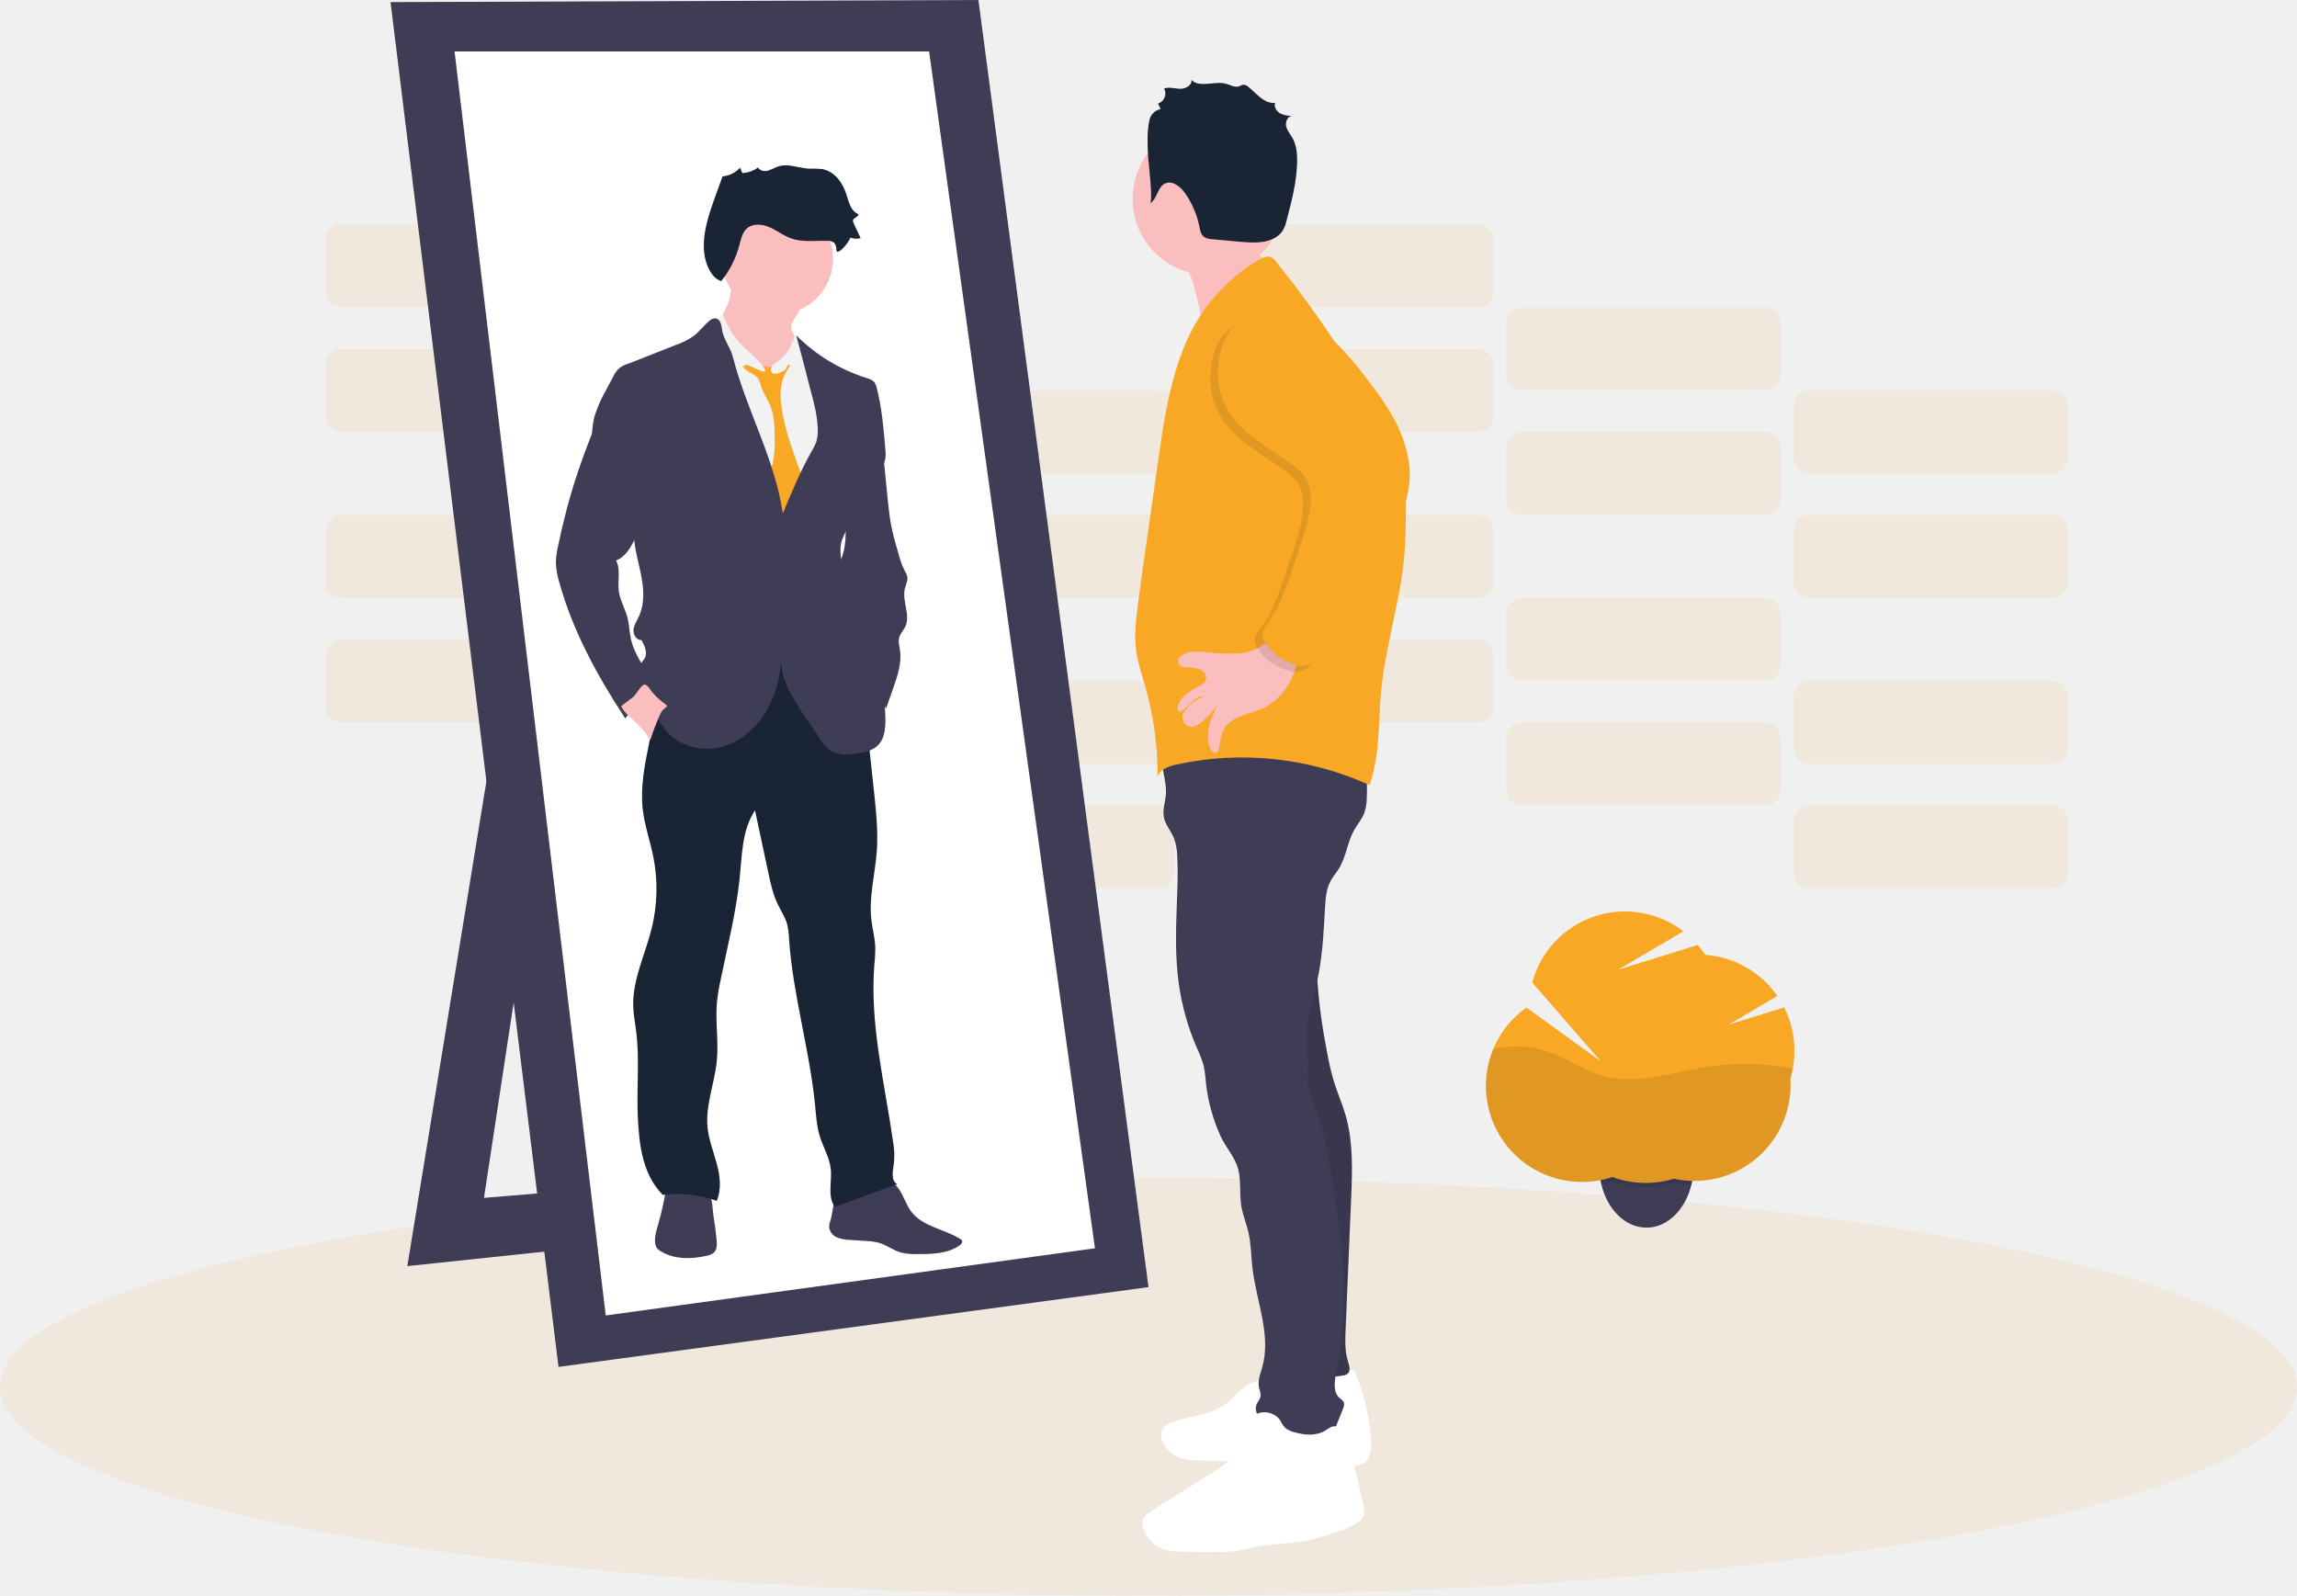
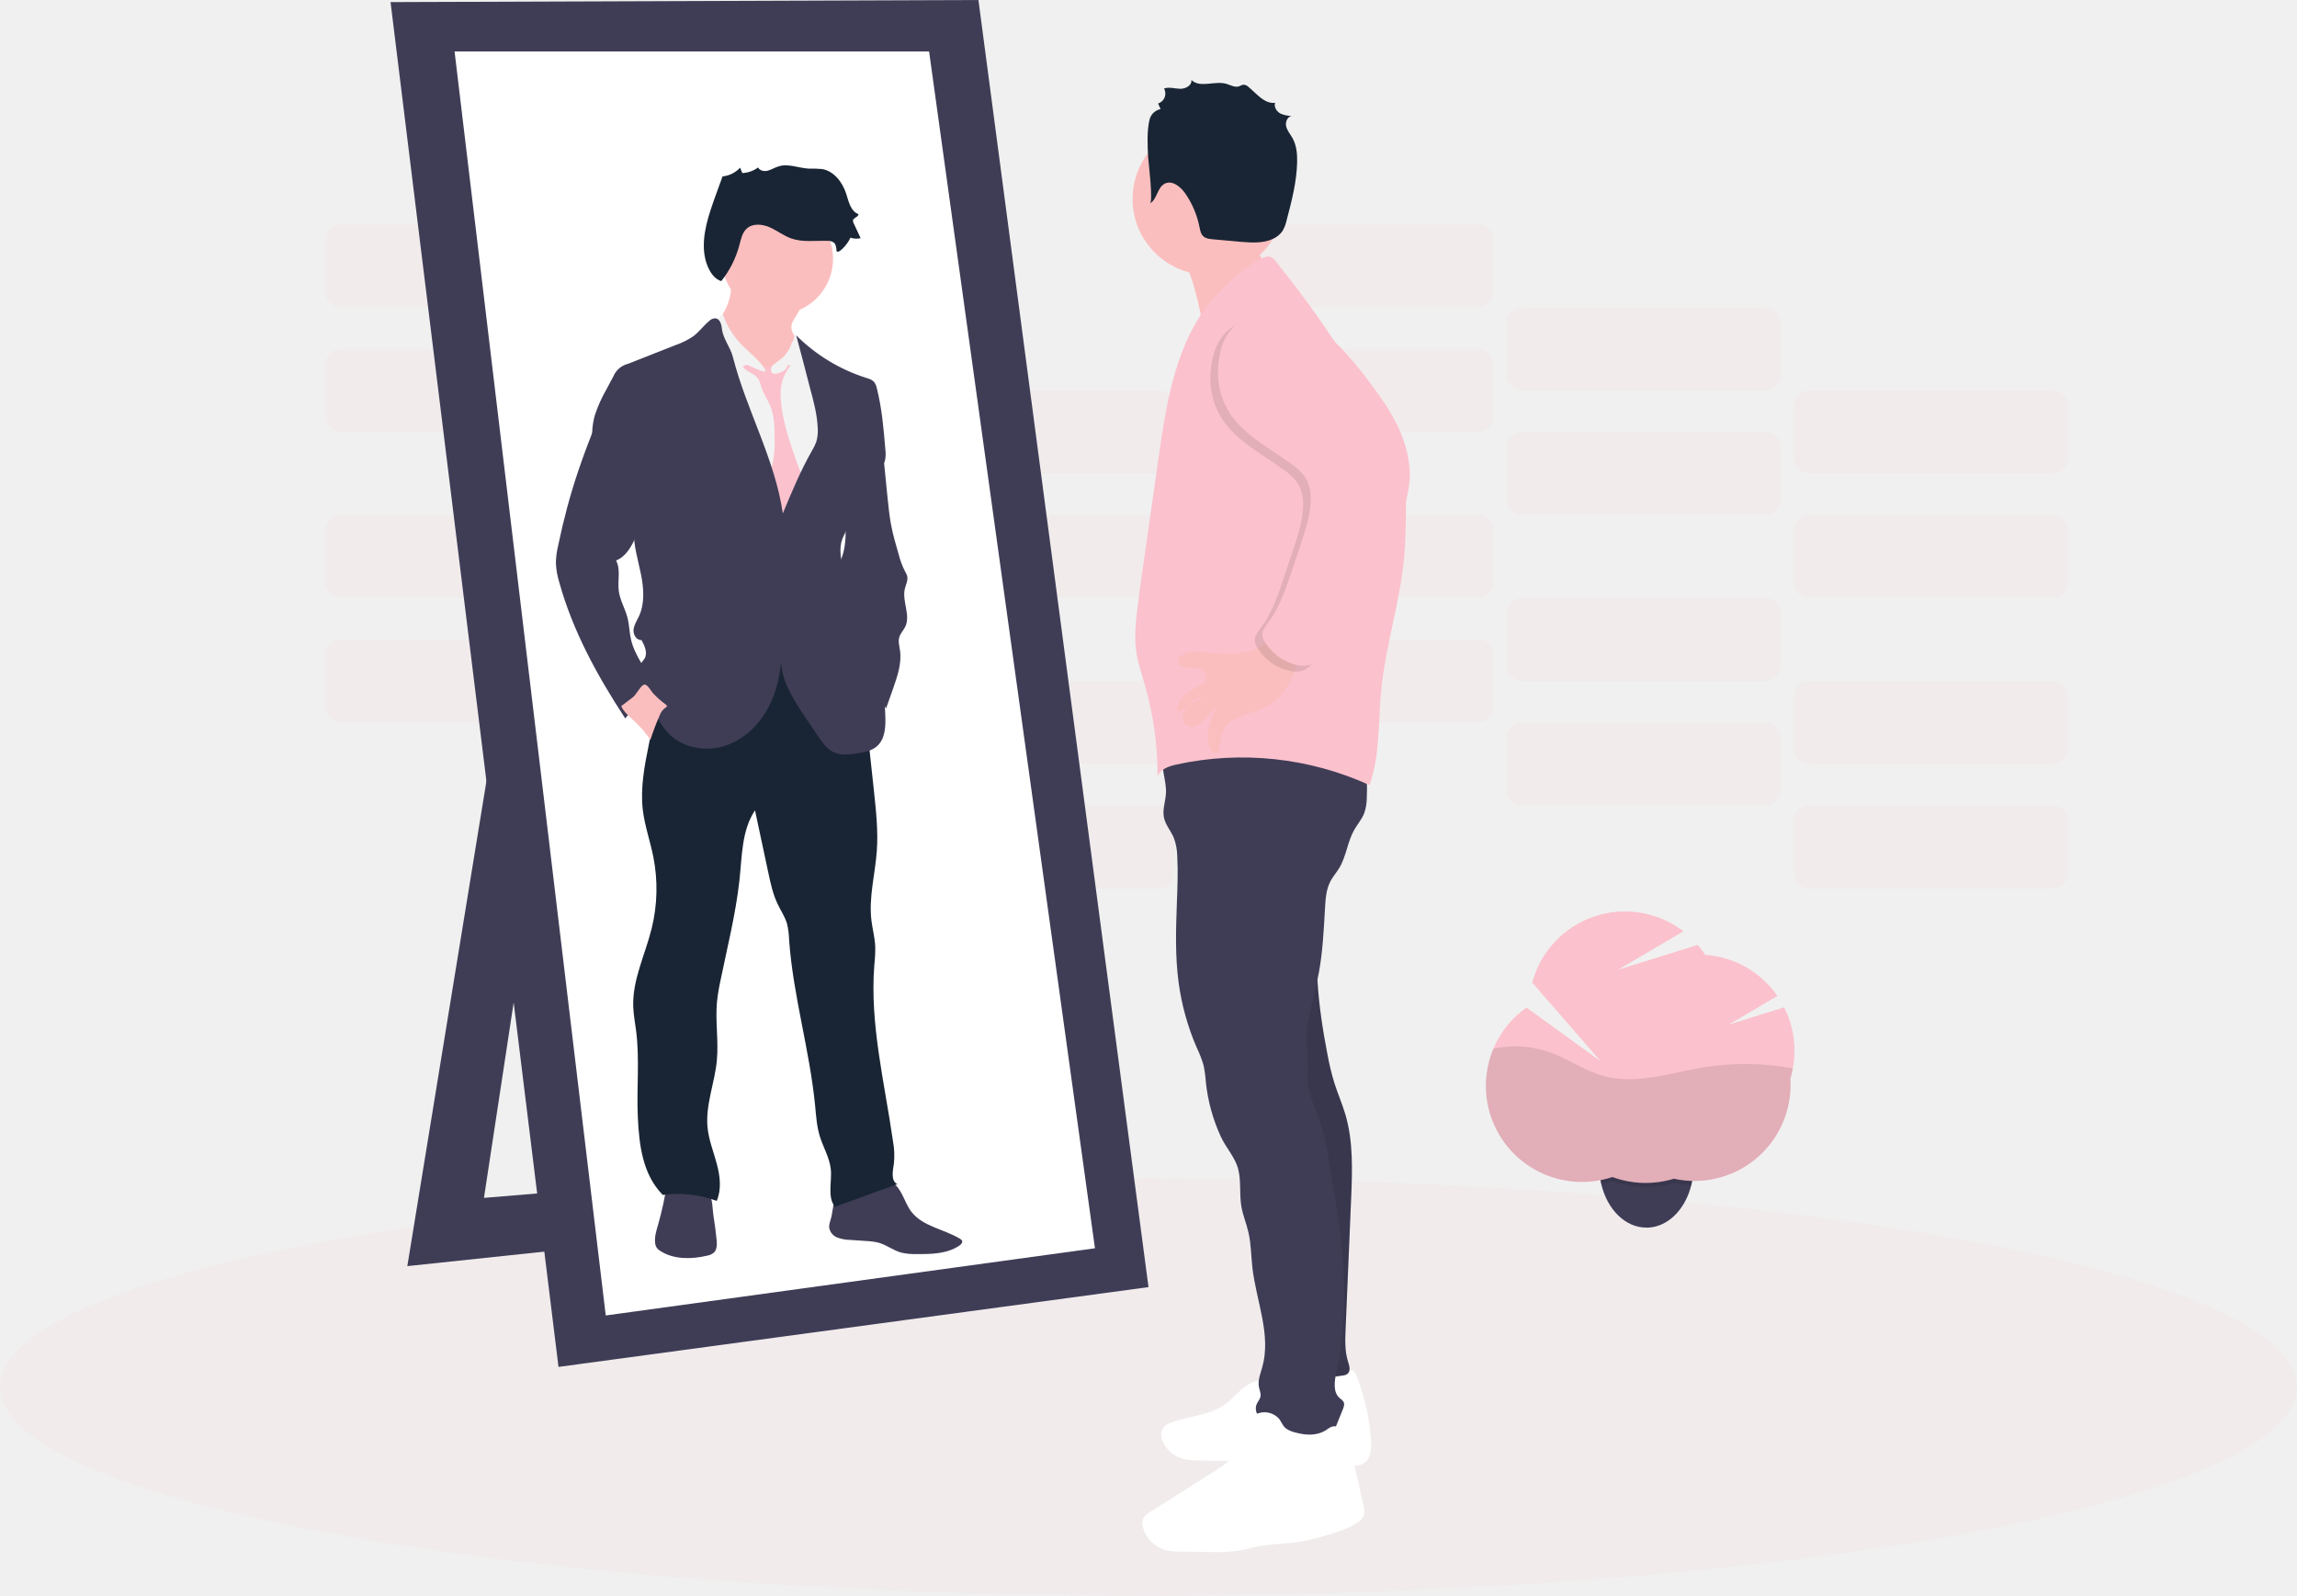
<svg xmlns="http://www.w3.org/2000/svg" data-name="Layer 1" width="1094" height="760" viewBox="0 0 1094 760">
-   <rect x="155" y="304.52" width="130.73" height="39.52" rx="7.43" fill="#f9a826" opacity="0.1" />
-   <rect x="291.81" y="344.05" width="130.73" height="39.52" rx="7.43" fill="#f9a826" opacity="0.1" />
-   <rect x="428.63" y="383.57" width="130.73" height="39.52" rx="7.43" fill="#f9a826" opacity="0.1" />
-   <rect x="155" y="245.24" width="130.73" height="39.52" rx="7.43" fill="#f9a826" opacity="0.1" />
-   <rect x="291.81" y="284.76" width="130.73" height="39.52" rx="7.43" fill="#f9a826" opacity="0.1" />
-   <rect x="428.63" y="324.29" width="130.73" height="39.52" rx="7.43" fill="#f9a826" opacity="0.1" />
-   <rect x="580.64" y="304.52" width="130.73" height="39.52" rx="7.43" fill="#f9a826" opacity="0.1" />
-   <rect x="717.45" y="344.05" width="130.73" height="39.52" rx="7.43" fill="#f9a826" opacity="0.1" />
-   <rect x="854.27" y="383.57" width="130.73" height="39.52" rx="7.43" fill="#f9a826" opacity="0.1" />
-   <rect x="580.64" y="245.24" width="130.73" height="39.52" rx="7.43" fill="#f9a826" opacity="0.1" />
-   <rect x="717.45" y="284.76" width="130.73" height="39.52" rx="7.43" fill="#f9a826" opacity="0.1" />
-   <rect x="854.27" y="324.29" width="130.73" height="39.52" rx="7.43" fill="#f9a826" opacity="0.1" />
-   <rect x="155" y="166.19" width="130.73" height="39.52" rx="7.43" fill="#f9a826" opacity="0.1" />
-   <rect x="291.81" y="205.71" width="130.73" height="39.52" rx="7.43" fill="#f9a826" opacity="0.1" />
-   <rect x="428.63" y="245.24" width="130.73" height="39.52" rx="7.43" fill="#f9a826" opacity="0.1" />
-   <rect x="155" y="106.9" width="130.73" height="39.52" rx="7.43" fill="#f9a826" opacity="0.1" />
-   <rect x="291.81" y="146.43" width="130.73" height="39.52" rx="7.43" fill="#f9a826" opacity="0.1" />
-   <rect x="428.63" y="185.95" width="130.73" height="39.52" rx="7.43" fill="#f9a826" opacity="0.1" />
-   <rect x="580.64" y="166.19" width="130.73" height="39.52" rx="7.43" fill="#f9a826" opacity="0.1" />
-   <rect x="717.45" y="205.71" width="130.73" height="39.52" rx="7.43" fill="#f9a826" opacity="0.1" />
-   <rect x="854.27" y="245.24" width="130.73" height="39.52" rx="7.43" fill="#f9a826" opacity="0.1" />
-   <rect x="580.64" y="106.9" width="130.73" height="39.52" rx="7.43" fill="#f9a826" opacity="0.1" />
-   <rect x="717.45" y="146.43" width="130.73" height="39.52" rx="7.43" fill="#f9a826" opacity="0.1" />
-   <rect x="854.27" y="185.95" width="130.73" height="39.52" rx="7.43" fill="#f9a826" opacity="0.1" />
-   <ellipse cx="547" cy="660.5" rx="547" ry="99.5" fill="#f9a826" opacity="0.1" />
+   <rect x="155" y="304.52" width="130.73" height="39.52" rx="7.43" fill="#fbc1cc" opacity="0.1" />
+   <rect x="291.81" y="344.05" width="130.73" height="39.52" rx="7.43" fill="#fbc1cc" opacity="0.1" />
+   <rect x="428.63" y="383.57" width="130.73" height="39.52" rx="7.43" fill="#fbc1cc" opacity="0.1" />
+   <rect x="155" y="245.24" width="130.73" height="39.52" rx="7.43" fill="#fbc1cc" opacity="0.1" />
+   <rect x="291.81" y="284.76" width="130.73" height="39.52" rx="7.43" fill="#fbc1cc" opacity="0.1" />
+   <rect x="428.63" y="324.29" width="130.73" height="39.52" rx="7.43" fill="#fbc1cc" opacity="0.1" />
+   <rect x="580.64" y="304.52" width="130.73" height="39.52" rx="7.43" fill="#fbc1cc" opacity="0.1" />
+   <rect x="717.45" y="344.05" width="130.73" height="39.52" rx="7.43" fill="#fbc1cc" opacity="0.1" />
+   <rect x="854.27" y="383.57" width="130.73" height="39.52" rx="7.43" fill="#fbc1cc" opacity="0.1" />
+   <rect x="580.64" y="245.24" width="130.73" height="39.52" rx="7.43" fill="#fbc1cc" opacity="0.1" />
+   <rect x="717.45" y="284.76" width="130.73" height="39.52" rx="7.43" fill="#fbc1cc" opacity="0.1" />
+   <rect x="854.27" y="324.29" width="130.73" height="39.52" rx="7.43" fill="#fbc1cc" opacity="0.1" />
+   <rect x="155" y="166.19" width="130.73" height="39.52" rx="7.43" fill="#fbc1cc" opacity="0.1" />
+   <rect x="291.81" y="205.71" width="130.73" height="39.52" rx="7.43" fill="#fbc1cc" opacity="0.1" />
+   <rect x="428.63" y="245.24" width="130.73" height="39.52" rx="7.43" fill="#fbc1cc" opacity="0.1" />
+   <rect x="155" y="106.9" width="130.73" height="39.52" rx="7.43" fill="#fbc1cc" opacity="0.1" />
+   <rect x="291.81" y="146.43" width="130.73" height="39.52" rx="7.43" fill="#fbc1cc" opacity="0.1" />
+   <rect x="428.63" y="185.95" width="130.73" height="39.52" rx="7.43" fill="#fbc1cc" opacity="0.1" />
+   <rect x="580.64" y="166.19" width="130.73" height="39.52" rx="7.43" fill="#fbc1cc" opacity="0.1" />
+   <rect x="717.45" y="205.71" width="130.73" height="39.52" rx="7.43" fill="#fbc1cc" opacity="0.1" />
+   <rect x="854.27" y="245.24" width="130.73" height="39.52" rx="7.43" fill="#fbc1cc" opacity="0.1" />
+   <rect x="580.64" y="106.9" width="130.73" height="39.52" rx="7.43" fill="#fbc1cc" opacity="0.1" />
+   <rect x="717.45" y="146.43" width="130.73" height="39.52" rx="7.43" fill="#fbc1cc" opacity="0.1" />
+   <rect x="854.27" y="185.95" width="130.73" height="39.52" rx="7.43" fill="#fbc1cc" opacity="0.1" />
+   <ellipse cx="547" cy="660.5" rx="547" ry="99.5" fill="#fbc1cc" opacity="0.1" />
  <polygon points="240 321 194 603 402 581 393 557 230.5 570.5 268.5 320.5 240 321" fill="#3f3d56" />
  <polygon points="186 1 466 0 547 613 266 651 186 1" fill="#3f3d56" />
  <polygon points="216.5 24.5 442.5 24.5 521.5 594.5 288.5 626.5 216.5 24.5" fill="#fff" />
  <path d="M482.64,638.86c1.42,2.72,2.48,5.66,4.33,8.11,5.4,7.22,15.65,8.35,23.34,13.06a2.15,2.15,0,0,1,.91.88c.35.83-.43,1.7-1.18,2.22-5.83,4.09-13.48,4.18-20.61,4.13a27.49,27.49,0,0,1-7.13-.68c-3.77-1-7-3.63-10.72-4.7a28.44,28.44,0,0,0-5.89-.83l-7.81-.53a18.41,18.41,0,0,1-6.09-1.13,6.16,6.16,0,0,1-3.84-4.55c-.22-1.66.49-3.27.91-4.89,1-3.84.69-8.48,3.68-11.1a11.35,11.35,0,0,1,4.15-2,132.39,132.39,0,0,1,16.61-4.42C477.93,631.52,480.59,634.92,482.64,638.86Z" transform="translate(-53 -70)" fill="#3f3d56" />
  <path d="M394.3,660.49c.2,2.13.26,4.57-1.28,6.06a6.83,6.83,0,0,1-3.35,1.5c-7.39,1.72-15.63,1.84-22.06-2.18a6.09,6.09,0,0,1-1.74-1.49,5.43,5.43,0,0,1-.88-2.75c-.23-2.83.64-5.62,1.43-8.35a146.52,146.52,0,0,0,4.25-19.75c.08-.55,18.87,3,20.12,4.86,1.57,2.3,1.58,7.82,2,10.56Q393.74,654.69,394.3,660.49Z" transform="translate(-53 -70)" fill="#3f3d56" />
  <path d="M464.24,400.27l5,46.49c1,9.5,2.05,19.05,1.36,28.58-.8,11-3.88,22-2.58,32.9.51,4.24,1.67,8.4,1.84,12.67a69,69,0,0,1-.43,8.5c-2.26,28.21,4.89,56.2,8.89,84.21a36.54,36.54,0,0,1,.42,10.48c-.52,3.55-1.56,8.21,1.6,9.89l-29.68,10.76c-3.79-4.75-1.28-12.14-2-18.17-.66-5.43-3.64-10.27-5.23-15.5-1.44-4.7-1.74-9.65-2.21-14.53-2.59-26.57-10.54-52.45-12.4-79.08a36,36,0,0,0-1-7.63c-1-3.31-3-6.2-4.46-9.31-2.24-4.67-3.34-9.79-4.42-14.85l-6.35-29.75c-6.42,9.56-6.16,22-7.43,33.46-1.78,16-5.76,31.73-9,47.53a94.47,94.47,0,0,0-1.69,10.3c-.84,9.27.83,18.63-.06,27.89-1,10.73-5.51,21.2-4.42,31.93.6,5.94,2.88,11.56,4.42,17.32s2.3,12.08-.05,17.57a54,54,0,0,0-25.71-2.84c-9.53-9.75-11.22-23.35-11.87-37s.92-27.32-.78-40.84c-.5-4-1.28-7.9-1.41-11.89-.42-12.79,5.73-24.76,8.79-37.19a78.7,78.7,0,0,0,.77-34.15c-1.5-7.47-4.08-14.72-5-22.29-1.25-10.61.87-21.3,3-31.78,1.43-7.07,2.85-14.14,4.47-21.17,1.74-7.55,3.81-15.26,8.46-21.44,7.44-9.89,20.65-14.28,33-13.32s23.88,6.58,34.08,13.58A128.48,128.48,0,0,1,464.24,400.27Z" transform="translate(-53 -70)" fill="#192534" />
  <path d="M431.06,222.25a8.63,8.63,0,0,0-1.15,2.94c-.25,2.05,1,3.93,2,5.72a31.15,31.15,0,0,1,2.93,7.3,12,12,0,0,1,.43,4.87,11.75,11.75,0,0,1-1.3,3.5c-1.93,3.72-4.79,7.16-8.68,8.71a15.29,15.29,0,0,1-9.39.38,28.51,28.51,0,0,1-8.59-4.08,26.11,26.11,0,0,1-5.88-5.1,35.25,35.25,0,0,1-4.06-7c-2.08-4.35-4.19-9-3.81-13.77a4.6,4.6,0,0,1,.24-1.27,6.83,6.83,0,0,1,1.34-2,26.1,26.1,0,0,0,6.12-18.15l14.57,3.31c3.21.73,6.42,1.46,9.59,2.37,2.6.75,6.6,1.79,8.29,4.11S432.21,220.13,431.06,222.25Z" transform="translate(-53 -70)" fill="#fbbebe" />
  <circle cx="370.26" cy="123.29" r="26.48" fill="#fbbebe" />
  <path d="M419,246.71c1.12-2.45,3.54-4,5.75-5.54s4.45-3.51,4.88-6.18a4.43,4.43,0,0,1,.44-1.74c.85-1.28,2.87-.64,4.08.3,2.94,2.29,4.94,5.54,6.89,8.71a74.43,74.43,0,0,1,6.45,12.19c2.81,7.41,3.15,15.5,3.46,23.41.28,7.2.55,14.51-1.2,21.49-1.1,4.42-3,8.71-3.11,13.26-.33,16.53-6.07,32.33-6.47,48.86a126.75,126.75,0,0,0,.72,14.31l.94,10.73q-21.81-1.25-43.5-3.83c-.42-4.94-1.83-9.73-3.12-14.51a314.93,314.93,0,0,1-10.11-59.74c-.77-10.72-1.56-21.4-2.75-32.08-1.07-9.71-3.17-19.48-1.91-29.17a40.27,40.27,0,0,1,4.1-12.62,8.32,8.32,0,0,1,3.2-3.83A8.65,8.65,0,0,1,390,230a41.94,41.94,0,0,1,6.88-.81,4.74,4.74,0,0,1,1.68.16,5.27,5.27,0,0,1,2.29,2.22A41.52,41.52,0,0,0,419,246.71Z" transform="translate(-53 -70)" fill="#f2f2f2" />
-   <path d="M406.72,244.59c1.86,2.66,5.8,3.29,7.52,6a15.73,15.73,0,0,1,1.31,3.57c1.05,3.35,3.17,6.26,4.46,9.53,1.86,4.7,1.91,9.9,1.93,14.95a49.47,49.47,0,0,1-.92,12c-.6,2.47-1.58,4.82-2.3,7.26a35.5,35.5,0,0,0-1.34,12.8,5.24,5.24,0,0,0,.72,2.65,5.75,5.75,0,0,0,2.56,1.74c2.93,1.29,6,2.61,9.2,2.31a3.37,3.37,0,0,0,1.83-.61,4.07,4.07,0,0,0,.9-1.19l2-3.38c1.81-3.09,3.7-6.55,3-10.08a20,20,0,0,0-2.27-5.17,60.78,60.78,0,0,1-3.26-8.07c-3.19-9.17-6.42-18.47-7.14-28.15a24.74,24.74,0,0,1,1.2-10.92,31.1,31.1,0,0,1,3.52-6.09,2.61,2.61,0,0,0-2.81-.95,16.72,16.72,0,0,0-2.91,1.21c-2.94,1.24-6.2.79-9.17-.06-1.16-.34-3-1.5-4.2-1.42C410.14,242.57,406.79,244.71,406.72,244.59Z" transform="translate(-53 -70)" fill="#f9a826" />
+   <path d="M406.72,244.59c1.86,2.66,5.8,3.29,7.52,6a15.73,15.73,0,0,1,1.31,3.57c1.05,3.35,3.17,6.26,4.46,9.53,1.86,4.7,1.91,9.9,1.93,14.95a49.47,49.47,0,0,1-.92,12c-.6,2.47-1.58,4.82-2.3,7.26a35.5,35.5,0,0,0-1.34,12.8,5.24,5.24,0,0,0,.72,2.65,5.75,5.75,0,0,0,2.56,1.74c2.93,1.29,6,2.61,9.2,2.31a3.37,3.37,0,0,0,1.83-.61,4.07,4.07,0,0,0,.9-1.19l2-3.38c1.81-3.09,3.7-6.55,3-10.08a20,20,0,0,0-2.27-5.17,60.78,60.78,0,0,1-3.26-8.07c-3.19-9.17-6.42-18.47-7.14-28.15a24.74,24.74,0,0,1,1.2-10.92,31.1,31.1,0,0,1,3.52-6.09,2.61,2.61,0,0,0-2.81-.95,16.72,16.72,0,0,0-2.91,1.21c-2.94,1.24-6.2.79-9.17-.06-1.16-.34-3-1.5-4.2-1.42C410.14,242.57,406.79,244.71,406.72,244.59Z" transform="translate(-53 -70)" fill="#fbc1cc" />
  <path d="M430.13,244.48c-.6-.48-1.53-.92-2.06-.36a2.32,2.32,0,0,0-.38.81c-.52,1.4-2.05,2.09-3.44,2.63s-2.89.84-3.73-.19a2.26,2.26,0,0,1,.13-2.67,8.16,8.16,0,0,1,2.19-1.85,21.38,21.38,0,0,0,8.72-13.72,6.52,6.52,0,0,1,2.39,4.13c.33,1.59.37,3.23.7,4.82.49,2.28,1.58,4.41,1.83,6.72.13,1.23,0,2.47,0,3.7a22.71,22.71,0,0,0,.42,3.58C434.56,249.6,432.91,246.69,430.13,244.48Z" transform="translate(-53 -70)" fill="#f2f2f2" />
  <path d="M409.89,237.69c-1-.95-2-1.85-3-2.82a38.9,38.9,0,0,1-9.67-15.35c-1.28,1-2.69,2.32-2.72,4a6.13,6.13,0,0,0,1.32,3.25,50.68,50.68,0,0,1,7.33,19.61,5.84,5.84,0,0,1,5.05-2.69c1.58,0,8.67,4.2,9.18,3.14C418.13,245.17,411.09,238.82,409.89,237.69Z" transform="translate(-53 -70)" fill="#f2f2f2" />
  <path d="M432.22,229.73a83,83,0,0,0,33.58,20.33,7.54,7.54,0,0,1,3.39,1.72,6.93,6.93,0,0,1,1.41,3.1c2.44,9.54,3.26,19.41,4.07,29.22a16.28,16.28,0,0,1-.1,4.88c-.59,2.62-2.45,4.74-4.28,6.71-5.74,6.15-12.29,12.58-13.26,20.94a33.45,33.45,0,0,1-.57,4.8c-.5,1.86-1.61,3.5-2.29,5.31-3.34,8.91,4.21,19.7-.39,28A50.54,50.54,0,0,1,458.84,370a19.86,19.86,0,0,0,1.37,5.88c1.37,2.86,4.19,4.68,6.41,7,6.77,6.94,7.6,17.56,8,27.25.25,5.46.17,11.73-4,15.31-2.41,2.09-5.7,2.77-8.85,3.29-4.19.7-8.75,1.2-12.46-.87-2.66-1.48-4.47-4.07-6.2-6.57-3.28-4.77-6.57-9.53-9.68-14.42-4.92-7.71-9.56-16.52-8.14-25.56-.4,9.25-2.35,18.57-6.89,26.63s-11.85,14.79-20.72,17.45-19.24.78-25.85-5.7a34.94,34.94,0,0,1-5.51-7.43,72.52,72.52,0,0,1-8.14-20.71c-.43-1.89-.75-4,.2-5.69.45-.8,1.14-1.43,1.61-2.22,1.58-2.69.06-6.08-1.47-8.82-2.33.22-4-2.52-3.79-4.86s1.61-4.37,2.6-6.5c2.9-6.28,2.26-13.59.86-20.36s-3.49-13.5-3.33-20.41c.17-7.31-5.09-13.89-9.1-20-2.24-3.44-4.85-6.64-6.8-10.25a33.07,33.07,0,0,1-2.62-24.76,64.89,64.89,0,0,1,5.48-12.22l3.3-6.19a10.21,10.21,0,0,1,7-6l22.83-9a34.35,34.35,0,0,0,8.24-4.12c2.79-2.1,4.87-5,7.53-7.24a4.22,4.22,0,0,1,3-1.31c2.14.19,2.9,2.89,3.12,5,.5,4.72,4,8.72,5.19,13.31,6.44,25.35,20.07,48.73,23.81,74.61,4.2-10.09,8.4-20.2,13.78-29.7a24.66,24.66,0,0,0,2.13-4.31,18.4,18.4,0,0,0,.71-6.69c-.27-6.51-2-12.87-3.71-19.16C436.53,246.1,434.53,238.21,432.22,229.73Z" transform="translate(-53 -70)" fill="#3f3d56" />
  <path d="M475.73,307.19c.44,4.26.87,8.53,1.66,12.74.92,4.87,2.32,9.63,3.71,14.39a37.45,37.45,0,0,0,2.9,7.73,9.94,9.94,0,0,1,1.07,2.29c.49,2-.63,4-1.11,6-1.44,6,2.88,12.67.16,18.2-.82,1.68-2.25,3.07-2.79,4.87-.63,2.07,0,4.28.33,6.42.85,6-1.2,12.1-3.22,17.87L475,407.44c-3.14-5.84-6.31-11.74-10.65-16.75-1.55-1.8-3.24-3.47-4.67-5.37a37.66,37.66,0,0,1-5-9.74,84.43,84.43,0,0,1-5.17-25.72,17.59,17.59,0,0,1,.85-7.4,39.36,39.36,0,0,1,2.22-4c2.68-4.83,3.23-10.55,3.18-16.07s-.64-11.06,0-16.55a37.86,37.86,0,0,1,4-13.13,18.63,18.63,0,0,1,5.43-6.77,9.78,9.78,0,0,1,6-1.95c3.27.19,2.52,3,2.8,5.71Z" transform="translate(-53 -70)" fill="#3f3d56" />
  <path d="M328.64,293.58q-3.06,9-5.52,18.16-2.4,9-4.29,18.1a38.76,38.76,0,0,0-1.08,8.14,36.42,36.42,0,0,0,1.63,9.41c6.44,23.21,18.18,44.62,31.4,64.75A58.28,58.28,0,0,1,364.08,400a2.85,2.85,0,0,0,1-1,2.71,2.71,0,0,0-.32-2.34c-3.65-7.48-9.43-14.07-11.25-22.2-.76-3.38-.79-6.9-1.65-10.26-1.11-4.35-3.59-8.33-4.16-12.79-.61-4.86,1-10.16-1.28-14.47,4.65-1.81,7.34-6.6,9.31-11.19a61.29,61.29,0,0,0,4.48-14.71,44.26,44.26,0,0,0-5.41-28.15,45,45,0,0,0-9.05-11.36c-1.19-1.07-4-4.14-5.73-4.11-2.31.05-3.05,3.79-3.71,5.47C333.64,279.75,331,286.62,328.64,293.58Z" transform="translate(-53 -70)" fill="#3f3d56" />
  <path d="M370.06,405.51c.3.22.64.52.56.88s-.37.45-.63.6a7.76,7.76,0,0,0-2.88,3.9,108.85,108.85,0,0,0-4.34,11.49,50.37,50.37,0,0,0-7.84-9.15c-2.28-2.1-4.83-4.09-6.05-6.93,0-.08,5.24-3.95,5.72-4.37,1.47-1.31,3.32-4.94,4.84-5.74,1.72-.9,3.36,2.63,4.67,4.05A39.72,39.72,0,0,0,370.06,405.51Z" transform="translate(-53 -70)" fill="#fbbebe" />
  <path d="M451.38,189.15c-.07-1.31-.24-2.76-1.24-3.61a4.73,4.73,0,0,0-3-.83c-5.83-.19-11.86.79-17.36-1.17-3.62-1.29-6.71-3.77-10.24-5.31s-8.05-1.95-10.9.64c-2.16,2-2.75,5.07-3.5,7.9a46.32,46.32,0,0,1-8.63,17.12c-2.71-.84-4.65-3.26-5.9-5.8-4.25-8.66-2.16-19,.86-28.18,1-3.08,2.11-6.13,3.22-9.17l2.44-6.72a13.12,13.12,0,0,0,8.36-4.16l1.05,2.55a13.3,13.3,0,0,0,7.5-2.65c.84,1.58,3,2,4.75,1.49s3.26-1.49,5-2c4.65-1.5,9.61.81,14.49,1.07a58,58,0,0,1,6.19.18c5.76.93,9.83,6.35,11.59,11.91,1.17,3.7,2.14,8.25,5.79,9.56.08,1.4-2.4,1.67-2.61,3a2.3,2.3,0,0,0,.3,1.27l3.35,7.19a8.32,8.32,0,0,1-4.84-.24C456.54,186.74,451.53,191.86,451.38,189.15Z" transform="translate(-53 -70)" fill="#192534" />
  <path d="M621.14,204.8a131.36,131.36,0,0,1,4,16.73c.72,4.24,1.14,8.95-1.29,12.49,9.26-13.93,18.93-28.28,33-37.27A30.13,30.13,0,0,1,649,173.51c.08-.84-11.55,3.55-12.44,4.05-4.08,2.27-7.82,5.09-11.8,7.52-2.06,1.25-10.64,4.21-10.72,6,0,1.15,3.41,4.67,4.05,5.88A45.67,45.67,0,0,1,621.14,204.8Z" transform="translate(-53 -70)" fill="#fbbebe" />
  <path d="M664.17,730.18a15.5,15.5,0,0,0-15.84-1.2c-4.53,2.34-7.58,6.77-11.7,9.77-7.08,5.14-16.43,5.55-24.72,8.33-2.2.74-4.54,1.84-5.47,4a7.1,7.1,0,0,0,.41,5.57,14.42,14.42,0,0,0,6.86,7.07c3.72,1.78,8,1.86,12.12,1.91l35.8.42c11,.13,22.07.26,33,1.63,2.55.32,5.31.67,7.56-.58,3.66-2,4.08-7.06,3.8-11.23a103.07,103.07,0,0,0-7-30.8c-.43-1.09-1-2.33-2.21-2.53a3.6,3.6,0,0,0-2.38.76c-10.1,6-22.89,9.39-33.63,4.59" transform="translate(-53 -70)" fill="#fff" />
  <path d="M682.09,501.78c-4,23.23-1.39,47.1,3.11,70.23a122.46,122.46,0,0,0,3.27,13.64c1.61,5.1,3.78,10,5.29,15.13,3.84,13,3.3,26.9,2.73,40.47L693.87,703c-.22,5.18-.42,10.48,1.14,15.42.63,2,1.4,4.5-.19,5.85a4.46,4.46,0,0,1-2.11.81,32.66,32.66,0,0,1-21-3.15L671,659.55c-.22-19.23-.45-38.54-3.41-57.53-2.35-15.1-6.43-30-6.7-45.28-.28-16,3.64-31.79,7.64-47.3.86-3.32,4-5.75,6.58-8a8.09,8.09,0,0,1,3.2-1.94C679.51,499.17,681.35,500.77,682.09,501.78Z" transform="translate(-53 -70)" fill="#3f3d56" />
  <path d="M682.09,501.78c-4,23.23-1.39,47.1,3.11,70.23a122.46,122.46,0,0,0,3.27,13.64c1.61,5.1,3.78,10,5.29,15.13,3.84,13,3.3,26.9,2.73,40.47L693.87,703c-.22,5.18-.42,10.48,1.14,15.42.63,2,1.4,4.5-.19,5.85a4.46,4.46,0,0,1-2.11.81,32.66,32.66,0,0,1-21-3.15L671,659.55c-.22-19.23-.45-38.54-3.41-57.53-2.35-15.1-6.43-30-6.7-45.28-.28-16,3.64-31.79,7.64-47.3.86-3.32,4-5.75,6.58-8a8.09,8.09,0,0,1,3.2-1.94C679.51,499.17,681.35,500.77,682.09,501.78Z" transform="translate(-53 -70)" opacity="0.1" />
  <path d="M607,429.18c-1.48,6.09,1.66,12.4,1.31,18.66-.2,3.79-1.69,7.57-1,11.29s3.35,6.52,4.77,9.93a26.94,26.94,0,0,1,1.62,8.88c.41,7.48.08,15-.2,22.45-.47,12.5-.82,25.07.83,37.46A117.19,117.19,0,0,0,623,569a54,54,0,0,1,3.23,8.39,59.88,59.88,0,0,1,1.1,8.14,82.7,82.7,0,0,0,7.07,25.71c2.55,5.57,7,10,8.41,15.91,1.34,5.66.44,11.63,1.41,17.36.71,4.25,2.44,8.27,3.4,12.47,1.25,5.43,1.22,11.06,1.85,16.6,1.8,16,9.07,32,4.73,47.52-.87,3.12-2.22,6.29-1.61,9.47.3,1.56,1.06,3.1.72,4.65-.28,1.32-1.3,2.34-1.82,3.59-1,2.34.06,5.12,1.84,6.93a19.69,19.69,0,0,0,6.5,3.84c7.37,3.15,15,6.35,23,6.28a6.18,6.18,0,0,0,2.83-.52c1.44-.75,2.15-2.38,2.76-3.88l4.1-10.14c.5-1.23,1-2.67.31-3.81a7.1,7.1,0,0,0-1.72-1.6c-3.31-2.79-2.56-8-1.68-12.19a177.87,177.87,0,0,0,3.72-32.7c.44-21.92-3.17-43.71-6.77-65.34-1.25-7.51-2.51-15.07-5-22.27s-6.16-14.13-5.56-21.61c.64-8.08-1.46-16.55,0-24.52s3.77-15.77,5.26-23.73c1.93-10.33,2.41-20.86,3-31.34.25-4.28.57-8.7,2.57-12.5,1.17-2.22,2.87-4.12,4.18-6.27,3.38-5.59,3.92-12.52,7.15-18.2,1.53-2.69,3.64-5.06,4.76-7.94a22.19,22.19,0,0,0,1.22-7.06,84,84,0,0,0-1-18.05,117.45,117.45,0,0,0-55-12.76c-7.31.12-14.7.86-21.56,3.39C619.86,425.25,613.9,428.66,607,429.18Z" transform="translate(-53 -70)" fill="#3f3d56" />
  <path d="M648,746c-2.94,3.66-2.74,8.89-4.62,13.2-2.28,5.23-7.36,8.58-12.18,11.63l-30,19c-1.64,1-3.4,2.23-4,4.09a6.56,6.56,0,0,0,.15,3.59,15.58,15.58,0,0,0,10.48,10.64,31,31,0,0,0,8.11.83l13.49.18a79,79,0,0,0,12.31-.48c3.74-.54,7.38-1.61,11.1-2.29,6.77-1.23,13.73-1.12,20.51-2.31a108.46,108.46,0,0,0,12.28-3.17c4.9-1.47,9.89-3,14.09-5.91a7.31,7.31,0,0,0,2.71-2.92c.71-1.65.32-3.54-.08-5.29l-6.44-28.3a16.87,16.87,0,0,0-2.52-6.61c-1.43-1.9-4-3.16-6.23-2.35a13.21,13.21,0,0,0-2.59,1.56c-3.3,2.17-7.53,2.53-11.43,1.85-2.52-.45-5.85-1.14-7.88-2.81-1.54-1.27-2-3.24-3.31-4.68A9.39,9.39,0,0,0,648,746Z" transform="translate(-53 -70)" fill="#fff" />
  <circle cx="575.55" cy="94.77" r="36.13" fill="#fbbebe" />
  <path d="M600.68,166.89c3.46-1.94,3.46-7.53,7-9.39s7.56,1.37,9.83,4.63A42.59,42.59,0,0,1,624.26,178c.32,1.62.62,3.39,1.84,4.52s2.82,1.27,4.38,1.43q6.85.68,13.72,1.24c5.1.41,10.48.74,15.11-1.45a11,11,0,0,0,4.54-3.76,16.92,16.92,0,0,0,1.94-5.08c2.39-9.09,4.8-18.29,5-27.69.08-3.88-.26-7.9-2.13-11.3-1.09-2-2.69-3.74-3.14-5.94s1-5,3.28-4.76a13.46,13.46,0,0,1-6-1.14c-1.81-1-3.15-3.15-2.51-5.11-5.08.65-8.78-4.37-12.74-7.62a3.45,3.45,0,0,0-2.42-1,8.73,8.73,0,0,0-2,.77c-2,.7-4.09-.63-6.14-1.21-5.5-1.54-12.49,2.18-16.57-1.82.39,2.55-2.74,4.26-5.32,4.21s-5.24-1-7.68-.14a5,5,0,0,1-2.86,7.16l1.21,2.64a6.82,6.82,0,0,0-5.25,4.92c-1.33,5.25-1,12.71-.68,18.11C600,147.35,602.31,166,600.68,166.89Z" transform="translate(-53 -70)" fill="#192534" />
-   <path d="M631.51,211.34c-18.15,20.41-22.77,49.14-26.64,76.19l-5.7,39.94c-1.48,10.36-3,20.72-4.29,31.11-.9,7.11-1.74,14.33-.76,21.43.77,5.6,2.64,11,4.2,16.39a154.56,154.56,0,0,1,6,43.49c1.21-3.56,5.4-5,9.08-5.8a146.82,146.82,0,0,1,91.86,9.81c5.05-14.15,4.1-29.63,5.51-44.59,2-21.33,8.89-42,10.93-63.29.75-7.93.84-15.9.92-23.87.06-5.85.12-11.76-1.1-17.49-1.36-6.34-4.23-12.25-7.2-18A469.1,469.1,0,0,0,687,230.24q-7.54-11.28-15.73-22.11-4.15-5.49-8.47-10.86c-2.79-3.47-4-6.48-8.43-4.4C646,196.79,637.6,204.49,631.51,211.34Z" transform="translate(-53 -70)" fill="#f9a826" />
+   <path d="M631.51,211.34c-18.15,20.41-22.77,49.14-26.64,76.19l-5.7,39.94c-1.48,10.36-3,20.72-4.29,31.11-.9,7.11-1.74,14.33-.76,21.43.77,5.6,2.64,11,4.2,16.39a154.56,154.56,0,0,1,6,43.49c1.21-3.56,5.4-5,9.08-5.8a146.82,146.82,0,0,1,91.86,9.81c5.05-14.15,4.1-29.63,5.51-44.59,2-21.33,8.89-42,10.93-63.29.75-7.93.84-15.9.92-23.87.06-5.85.12-11.76-1.1-17.49-1.36-6.34-4.23-12.25-7.2-18A469.1,469.1,0,0,0,687,230.24q-7.54-11.28-15.73-22.11-4.15-5.49-8.47-10.86c-2.79-3.47-4-6.48-8.43-4.4C646,196.79,637.6,204.49,631.51,211.34Z" transform="translate(-53 -70)" fill="#fbc1cc" />
  <path d="M641.91,381.22a98,98,0,0,1-13.27-.42c-3.27-.32-6.61-.8-9.8,0a10.2,10.2,0,0,0-3.81,1.87,2.87,2.87,0,0,0,1.63,5l3.42.3c2.17.19,4.43.41,6.12,2a3.82,3.82,0,0,1,1.24,2.41c.21,2.33-1.81,3.6-3.62,4.57a28.69,28.69,0,0,0-7.06,4.7,9.78,9.78,0,0,0-2.93,6,1.16,1.16,0,0,0,1.7,1.07c4-2,6.61-7.93,11-6.94a17.82,17.82,0,0,0-9.66,7.43,4.48,4.48,0,0,0,6,6.33,19.78,19.78,0,0,0,1.88-1.25,46.21,46.21,0,0,0,7.93-8.24c-3.2,6.75-6.44,14.65-2.76,21.36a2.13,2.13,0,0,0,2,1.18c1.16-.12,1.5-1.21,1.69-2.17.6-3.09.75-6.35,2.27-9.1,3.52-6.38,12.2-7,18.81-10.11,7.93-3.68,13.36-11.6,15.55-20.06a15.42,15.42,0,0,0,.39-7.62c-1.47-5.69-8.49-7-13-4.25C652.1,378.79,648.89,381,641.91,381.22Z" transform="translate(-53 -70)" fill="#fbbebe" />
  <path d="M634.89,269.29c7,10.81,19.15,16.9,29.57,24.49A24.79,24.79,0,0,1,671,300c2.63,4.06,3,9.22,2.46,14-.68,6.31-2.71,12.38-4.72,18.4l-4.37,13.05c-2.77,8.28-5.63,16.73-10.9,23.69-1.35,1.77-2.92,3.66-2.86,5.88a7.6,7.6,0,0,0,1.28,3.58,24.08,24.08,0,0,0,15.29,10.92,11.66,11.66,0,0,0,5.75,0c2.7-.8,4.73-3,6.61-5.08,9-9.93,18-20,24.5-31.65,6.35-11.37,10.15-24,13.65-36.51a76.86,76.86,0,0,0,3-14.13c.74-9-1.62-18-5.48-26.13s-9.17-15.49-14.64-22.64a157.58,157.58,0,0,0-17.15-19.68c-10.88-10.17-24.19-16.15-38.75-10.38-10.28,4.08-14.13,12.59-15.05,23.49A35.74,35.74,0,0,0,634.89,269.29Z" transform="translate(-53 -70)" opacity="0.1" />
-   <path d="M638.53,266.55c7,10.81,19.16,16.9,29.57,24.49a24.87,24.87,0,0,1,6.51,6.26c2.63,4.06,3,9.21,2.46,14-.69,6.31-2.71,12.38-4.73,18.4l-4.37,13c-2.77,8.28-5.63,16.72-10.9,23.69-1.34,1.77-2.91,3.65-2.85,5.88a7.42,7.42,0,0,0,1.28,3.57,24.07,24.07,0,0,0,15.28,10.93,11.7,11.7,0,0,0,5.76,0c2.7-.79,4.72-3,6.61-5.07,9-9.94,18-20,24.5-31.65,6.35-11.37,10.15-24,13.65-36.52a76.08,76.08,0,0,0,3-14.12c.74-9-1.62-18-5.47-26.14s-9.17-15.49-14.64-22.64A157.65,157.65,0,0,0,687,231.06c-10.87-10.16-24.18-16.15-38.74-10.37-10.29,4.08-14.13,12.58-15.06,23.49A35.77,35.77,0,0,0,638.53,266.55Z" transform="translate(-53 -70)" fill="#f9a826" />
+   <path d="M638.53,266.55c7,10.81,19.16,16.9,29.57,24.49a24.87,24.87,0,0,1,6.51,6.26c2.63,4.06,3,9.21,2.46,14-.69,6.31-2.71,12.38-4.73,18.4l-4.37,13c-2.77,8.28-5.63,16.72-10.9,23.69-1.34,1.77-2.91,3.65-2.85,5.88a7.42,7.42,0,0,0,1.28,3.57,24.07,24.07,0,0,0,15.28,10.93,11.7,11.7,0,0,0,5.76,0c2.7-.79,4.72-3,6.61-5.07,9-9.94,18-20,24.5-31.65,6.35-11.37,10.15-24,13.65-36.52a76.08,76.08,0,0,0,3-14.12c.74-9-1.62-18-5.47-26.14s-9.17-15.49-14.64-22.64A157.65,157.65,0,0,0,687,231.06c-10.87-10.16-24.18-16.15-38.74-10.37-10.29,4.08-14.13,12.58-15.06,23.49A35.77,35.77,0,0,0,638.53,266.55Z" transform="translate(-53 -70)" fill="#fbc1cc" />
  <path d="M859.65,625.24a37,37,0,0,1-.8,7.76c-.1.48-.21,1-.32,1.41-2.84,11.39-10.85,19.72-20.41,20.25-.32,0-.64,0-1,0-10.11,0-18.66-8.72-21.48-20.73-.08-.32-.15-.64-.22-1a37,37,0,0,1-.8-7.76c0-16.27,10.07-29.45,22.5-29.45S859.65,609,859.65,625.24Z" transform="translate(-53 -70)" fill="#3f3d56" />
  <path d="M859.65,625.24a37,37,0,0,1-.8,7.76c-.1.48-.21,1-.32,1.41-.34,0-.67,0-1,0a45.76,45.76,0,0,1-7.36-1,44.92,44.92,0,0,1-6.56,1.5,45.87,45.87,0,0,1-5.14.48l-1.74,0a46.41,46.41,0,0,1-6.16-.41,45.17,45.17,0,0,1-9.67-2.4,45.56,45.56,0,0,1-5.22,1.4c-.08-.32-.15-.64-.22-1a37,37,0,0,1-.8-7.76c0-16.27,10.07-29.45,22.5-29.45S859.65,609,859.65,625.24Z" transform="translate(-53 -70)" opacity="0.1" />
-   <path d="M907.65,570.38a45.54,45.54,0,0,0-4.9-20.61L876.29,558l23.23-13.66a45.73,45.73,0,0,0-34.36-19.58,45.65,45.65,0,0,0-3.57-4.72l-38,11.83,31.17-18.33a45.73,45.73,0,0,0-72,24.39l32.55,37.47L780,549.86a45.74,45.74,0,0,0,40.93,80.7,45.92,45.92,0,0,0,29.28.81,45.78,45.78,0,0,0,55.62-44.66c0-1,0-2-.1-3A45.63,45.63,0,0,0,907.65,570.38Z" transform="translate(-53 -70)" fill="#f9a826" />
+   <path d="M907.65,570.38a45.54,45.54,0,0,0-4.9-20.61L876.29,558l23.23-13.66a45.73,45.73,0,0,0-34.36-19.58,45.65,45.65,0,0,0-3.57-4.72l-38,11.83,31.17-18.33a45.73,45.73,0,0,0-72,24.39l32.55,37.47L780,549.86a45.74,45.74,0,0,0,40.93,80.7,45.92,45.92,0,0,0,29.28.81,45.78,45.78,0,0,0,55.62-44.66c0-1,0-2-.1-3A45.63,45.63,0,0,0,907.65,570.38Z" transform="translate(-53 -70)" fill="#fbc1cc" />
  <path d="M906.86,578.86a121.9,121.9,0,0,0-42.34-.54c-15.89,2.63-32.13,8.41-47.67,4.19-9.12-2.48-17-8.22-25.91-11.41a49.18,49.18,0,0,0-26.75-1.6,45.76,45.76,0,0,0,56.69,61.06,45.92,45.92,0,0,0,29.28.81,45.78,45.78,0,0,0,55.62-44.66c0-1,0-2-.1-3A45.19,45.19,0,0,0,906.86,578.86Z" transform="translate(-53 -70)" opacity="0.1" />
</svg>
